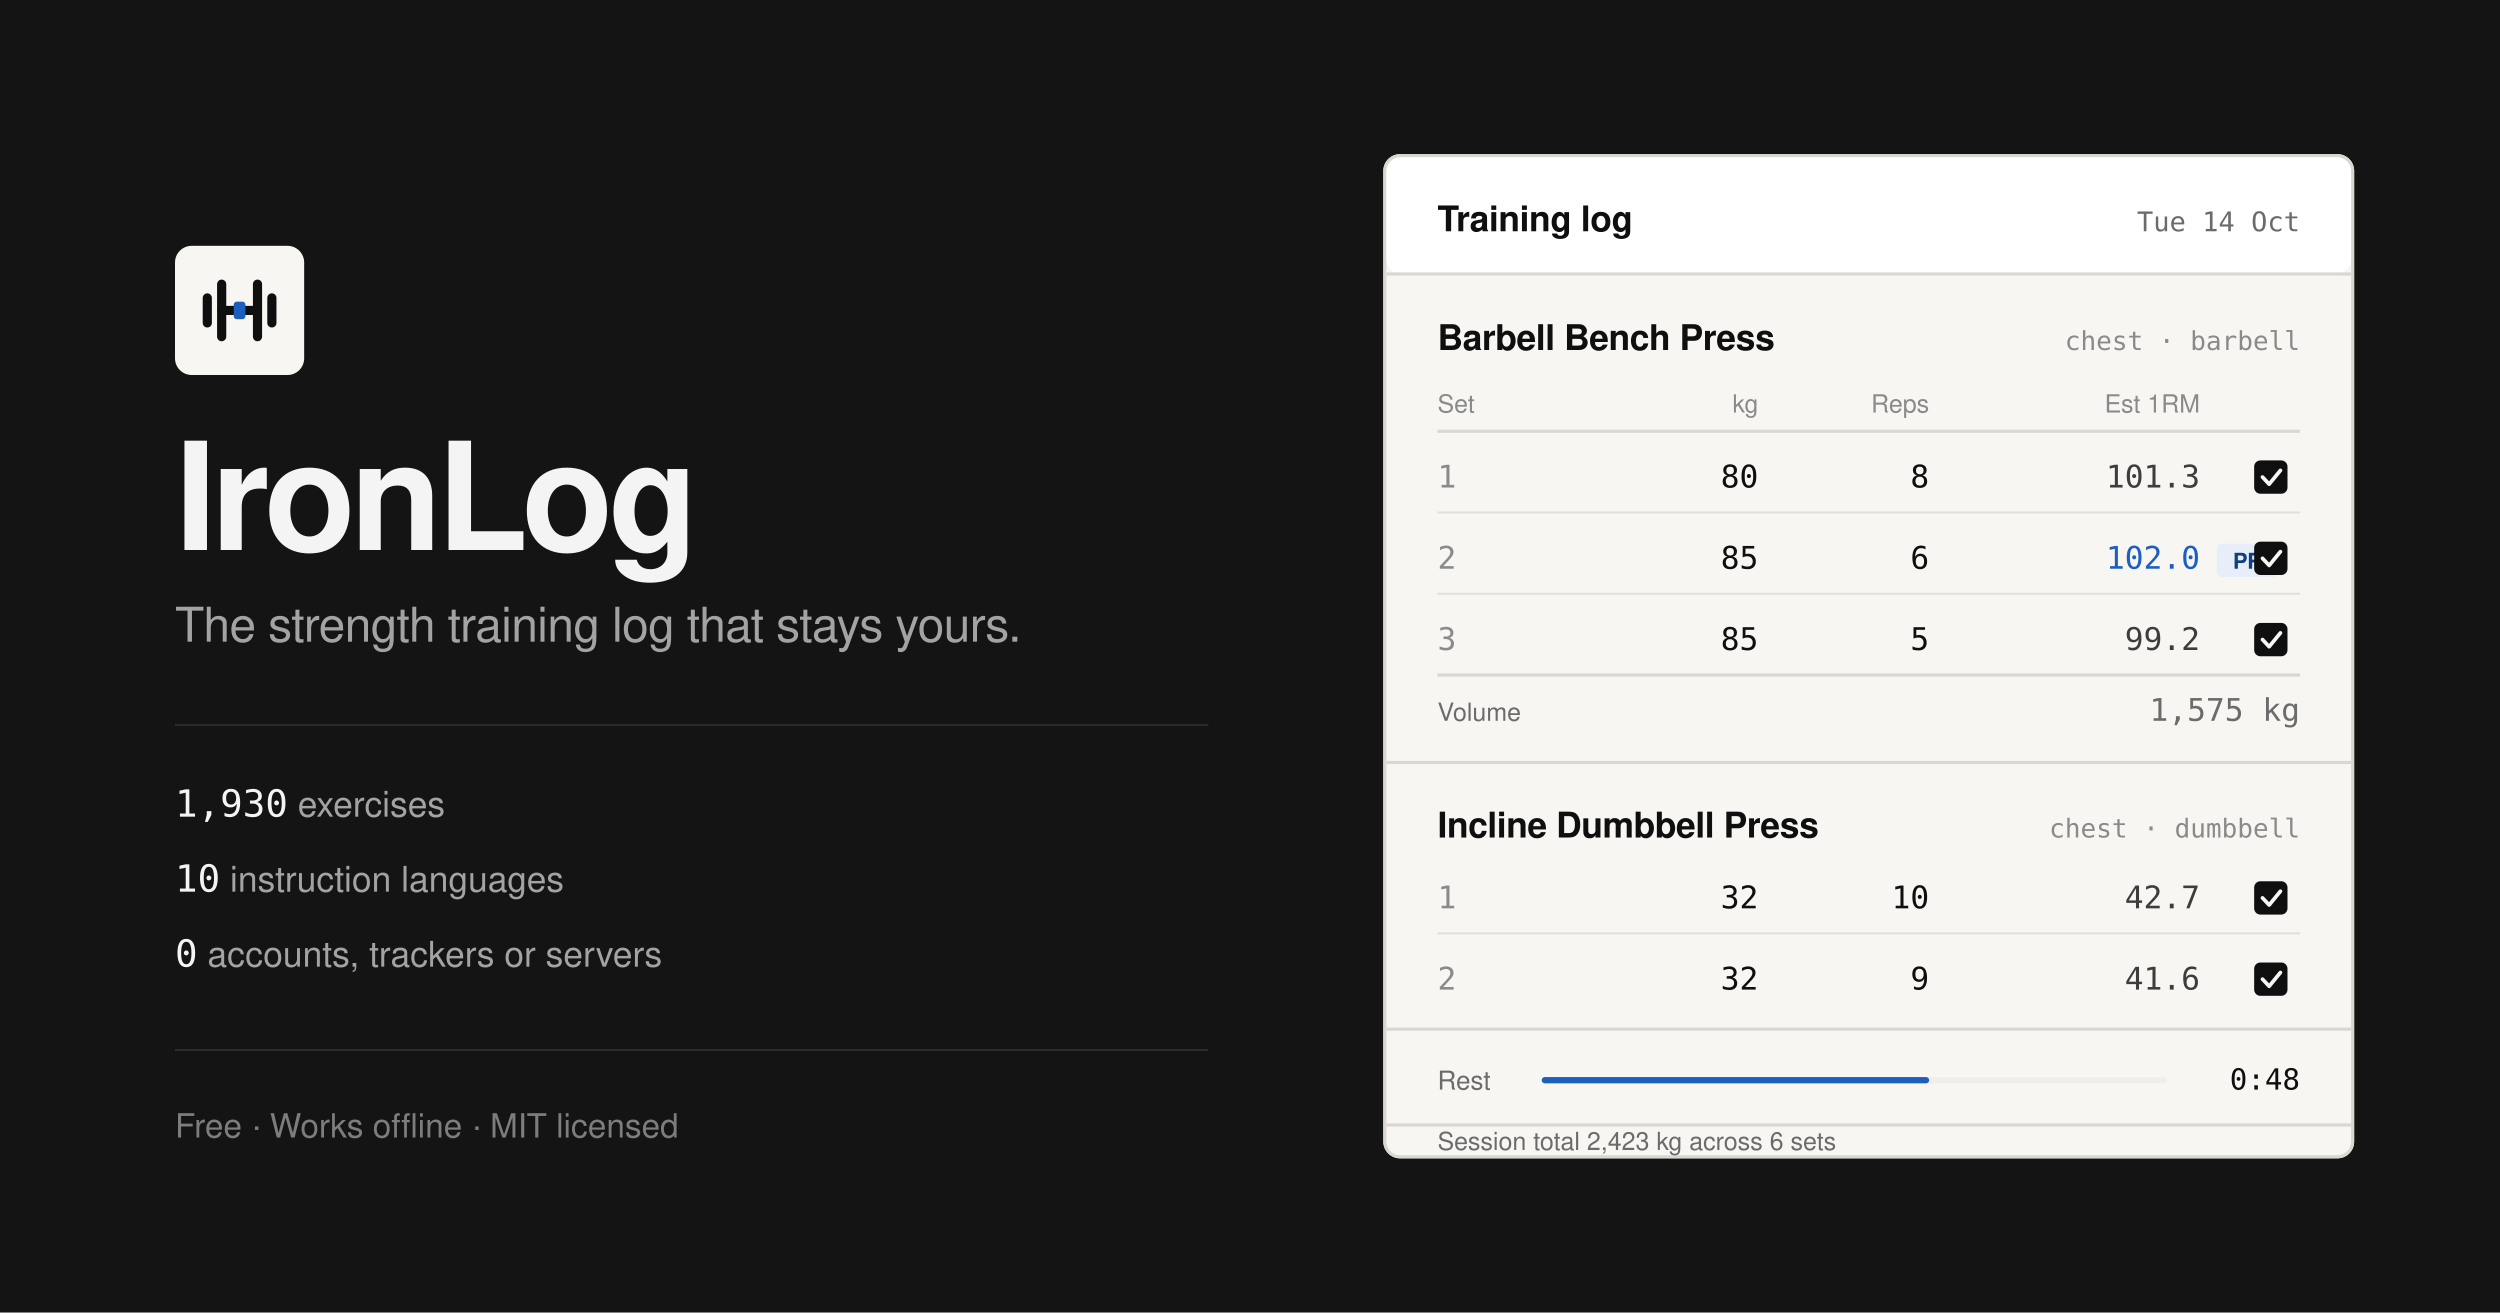
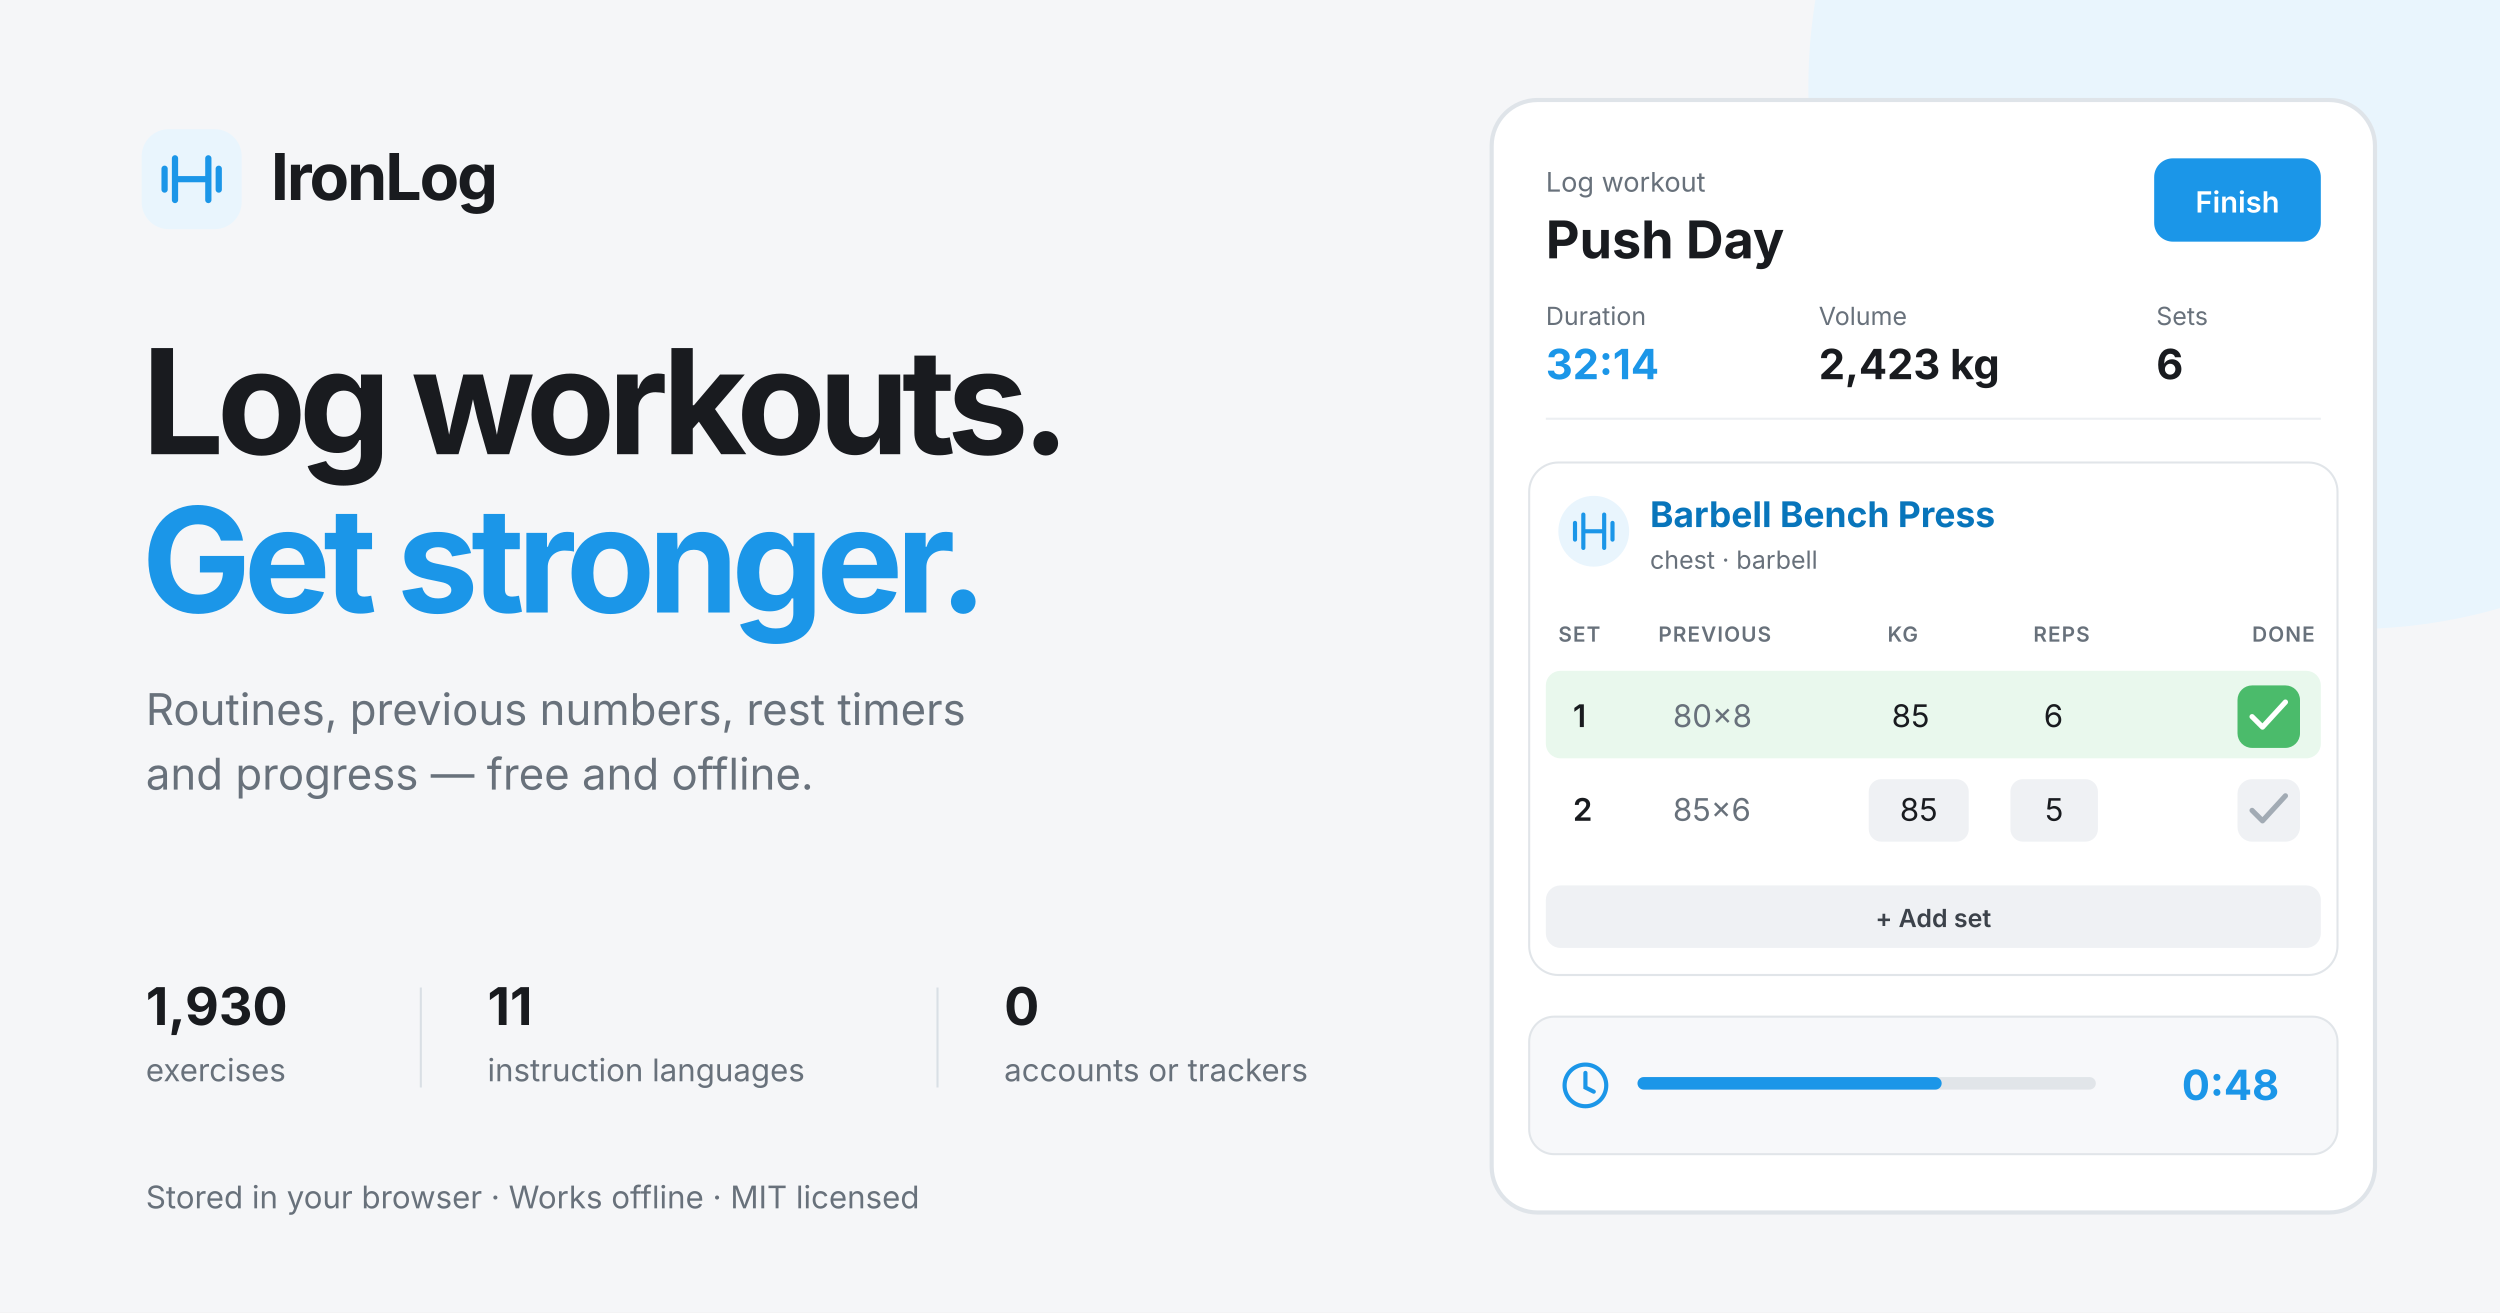
- <svg xmlns="http://www.w3.org/2000/svg" width="1200" height="630" viewBox="0 0 1200 630" role="img" aria-label="IronLog — offline-first strength training log">
-   <rect width="1200" height="630" fill="#141414" />
-   <g transform="translate(664 74)">
-     <rect width="466" height="482" rx="8" fill="#f7f6f3" />
-     <rect x="0.75" y="0.75" width="464.5" height="480.5" rx="7.25" fill="none" stroke="#d9d7d0" stroke-width="1.5" />
-     <rect x="1.5" y="1.5" width="463" height="56" rx="7" fill="#ffffff" />
-     <text x="26" y="37" fill="#0f0f0f" font-family="Helvetica Neue, Helvetica, Arial, sans-serif" font-size="17" font-weight="600" letter-spacing="-0.2">Training log</text>
-     <text x="440" y="37" fill="#6b6b6b" font-family="ui-monospace, SFMono-Regular, Menlo, monospace" font-size="13" text-anchor="end">Tue 14 Oct</text>
-     <line x1="1.5" y1="57.5" x2="464.5" y2="57.5" stroke="#d9d7d0" stroke-width="1.5" />
-     <text x="26" y="94" fill="#0f0f0f" font-family="Helvetica Neue, Helvetica, Arial, sans-serif" font-size="17" font-weight="600" letter-spacing="-0.2">Barbell Bench Press</text>
-     <text x="440" y="94" fill="#8a8a8a" font-family="ui-monospace, SFMono-Regular, Menlo, monospace" font-size="12.5" text-anchor="end">chest · barbell</text>
-     <g fill="#8a8a8a" font-family="Helvetica Neue, Helvetica, Arial, sans-serif" font-size="12" font-weight="500">
-       <text x="26" y="124">Set</text>
-       <text x="180" y="124" text-anchor="end">kg</text>
-       <text x="262" y="124" text-anchor="end">Reps</text>
-       <text x="392" y="124" text-anchor="end">Est 1RM</text>
+ <svg xmlns="http://www.w3.org/2000/svg" width="1200" height="630" viewBox="0 0 1200 630" role="img" aria-labelledby="title description">
+   <rect width="1200" height="630" fill="#f5f6f8" />
+   <circle cx="1128" cy="42" r="260" fill="#e9f5fd" />
+   <g transform="translate(68 62)">
+     <rect width="48" height="48" rx="13" fill="#e9f5fd" />
+     <g stroke="#1b96e8" stroke-width="3" stroke-linecap="round" fill="none">
+       <path d="M11 19v10M16 14v20M32 14v20M37 19v10M16 24h16" />
    </g>
-     <line x1="26" y1="133" x2="440" y2="133" stroke="#d9d7d0" stroke-width="1.5" />
-     <g font-family="ui-monospace, SFMono-Regular, Menlo, monospace" font-size="15">
-       <text x="26" y="160" fill="#8a8a8a">1</text>
-       <text x="180" y="160" fill="#0f0f0f" text-anchor="end">80</text>
-       <text x="262" y="160" fill="#0f0f0f" text-anchor="end">8</text>
-       <text x="392" y="160" fill="#3d3d3d" text-anchor="end">101.3</text>
-       <line x1="26" y1="172" x2="440" y2="172" stroke="#e2e0da" stroke-width="1" />
-       <text x="26" y="199" fill="#8a8a8a">2</text>
-       <text x="180" y="199" fill="#0f0f0f" text-anchor="end">85</text>
-       <text x="262" y="199" fill="#0f0f0f" text-anchor="end">6</text>
-       <text x="392" y="199" fill="#1d5fbf" text-anchor="end" font-weight="500">102.0</text>
-       <rect x="400" y="187" width="30" height="16" rx="3" fill="#e7eef9" />
-       <text x="415" y="199" fill="#123f7f" font-family="Helvetica Neue, Helvetica, Arial, sans-serif" font-size="10.5" font-weight="600" text-anchor="middle">PR</text>
-       <line x1="26" y1="211" x2="440" y2="211" stroke="#e2e0da" stroke-width="1" />
-       <text x="26" y="238" fill="#8a8a8a">3</text>
-       <text x="180" y="238" fill="#0f0f0f" text-anchor="end">85</text>
-       <text x="262" y="238" fill="#0f0f0f" text-anchor="end">5</text>
-       <text x="392" y="238" fill="#3d3d3d" text-anchor="end">99.2</text>
-       <line x1="26" y1="250" x2="440" y2="250" stroke="#d9d7d0" stroke-width="1.5" />
-       <text x="26" y="272" fill="#6b6b6b" font-family="Helvetica Neue, Helvetica, Arial, sans-serif" font-size="12" font-weight="500">Volume</text>
-       <text x="440" y="272" fill="#6b6b6b" text-anchor="end">1,575 kg</text>
+     <text x="62" y="34" fill="#191b1f" font-family="Inter, Helvetica Neue, Arial, sans-serif" font-size="31" font-weight="700" letter-spacing="-1">IronLog</text>
+   </g>
+   <g font-family="Inter, Helvetica Neue, Arial, sans-serif" font-weight="700" letter-spacing="-3.5">
+     <text x="68" y="218" fill="#191b1f" font-size="70">Log workouts.</text>
+     <text x="68" y="294" fill="#1b96e8" font-size="70">Get stronger.</text>
+   </g>
+   <text x="70" y="348" fill="#68717b" font-family="Inter, Helvetica Neue, Arial, sans-serif" font-size="21">
+     <tspan x="70" dy="0">Routines, previous numbers, rest timers</tspan>
+     <tspan x="70" dy="31">and progress — free and offline.</tspan>
+   </text>
+   <g transform="translate(70 492)" font-family="Inter, Helvetica Neue, Arial, sans-serif">
+     <text y="0" fill="#191b1f" font-size="25" font-weight="700">1,930</text>
+     <text y="27" fill="#68717b" font-size="15">exercises</text>
+     <line x1="132" y1="-18" x2="132" y2="30" stroke="#d9dfe5" />
+     <text x="164" y="0" fill="#191b1f" font-size="25" font-weight="700">11</text>
+     <text x="164" y="27" fill="#68717b" font-size="15">instruction languages</text>
+     <line x1="380" y1="-18" x2="380" y2="30" stroke="#d9dfe5" />
+     <text x="412" y="0" fill="#191b1f" font-size="25" font-weight="700">0</text>
+     <text x="412" y="27" fill="#68717b" font-size="15">accounts or trackers</text>
+   </g>
+   <text x="70" y="580" fill="#68717b" font-family="Inter, Helvetica Neue, Arial, sans-serif" font-size="15">Stored in your browser · Works offline · MIT licensed</text>
+   <g transform="translate(716 48)">
+     <rect width="424" height="534" rx="22" fill="#ffffff" stroke="#dfe4e9" stroke-width="2" />
+     <text x="26" y="44" fill="#68717b" font-family="Inter, Helvetica Neue, Arial, sans-serif" font-size="13">Log workout</text>
+     <text x="26" y="76" fill="#191b1f" font-family="Inter, Helvetica Neue, Arial, sans-serif" font-size="25" font-weight="700">Push Day</text>
+     <rect x="318" y="28" width="80" height="40" rx="9" fill="#1b96e8" />
+     <text x="358" y="54" fill="#ffffff" font-family="Inter, Helvetica Neue, Arial, sans-serif" font-size="14" font-weight="600" text-anchor="middle">Finish</text>
+     <g font-family="Inter, Helvetica Neue, Arial, sans-serif">
+       <text x="26" y="108" fill="#68717b" font-size="12">Duration</text>
+       <text x="26" y="134" fill="#1b96e8" font-size="20" font-weight="650">32:14</text>
+       <text x="157" y="108" fill="#68717b" font-size="12">Volume</text>
+       <text x="157" y="134" fill="#191b1f" font-size="20" font-weight="650">2,423 kg</text>
+       <text x="319" y="108" fill="#68717b" font-size="12">Sets</text>
+       <text x="319" y="134" fill="#191b1f" font-size="20" font-weight="650">6</text>
    </g>
-     <g>
-       <rect x="418" y="147" width="16" height="16" rx="3" fill="#0f0f0f" />
-       <path d="M422 155l3.2 3.4 5.4-6.6" stroke="#f7f6f3" stroke-width="1.8" fill="none" stroke-linecap="round" stroke-linejoin="round" />
-       <rect x="418" y="186" width="16" height="16" rx="3" fill="#0f0f0f" />
-       <path d="M422 194l3.2 3.4 5.4-6.6" stroke="#f7f6f3" stroke-width="1.8" fill="none" stroke-linecap="round" stroke-linejoin="round" />
-       <rect x="418" y="225" width="16" height="16" rx="3" fill="#0f0f0f" />
-       <path d="M422 233l3.2 3.4 5.4-6.6" stroke="#f7f6f3" stroke-width="1.8" fill="none" stroke-linecap="round" stroke-linejoin="round" />
+     <line x1="26" y1="153" x2="398" y2="153" stroke="#eceff2" />
+     <rect x="18" y="174" width="388" height="246" rx="14" fill="#ffffff" stroke="#e1e5e9" />
+     <circle cx="49" cy="207" r="17" fill="#e9f5fd" />
+     <g stroke="#1b96e8" stroke-width="2" stroke-linecap="round">
+       <path d="M40 203v8M44 199v16M54 199v16M58 203v8M44 207h10" />
    </g>
-     <line x1="1.5" y1="292" x2="464.5" y2="292" stroke="#d9d7d0" stroke-width="1.5" />
-     <text x="26" y="328" fill="#0f0f0f" font-family="Helvetica Neue, Helvetica, Arial, sans-serif" font-size="17" font-weight="600" letter-spacing="-0.2">Incline Dumbbell Press</text>
-     <text x="440" y="328" fill="#8a8a8a" font-family="ui-monospace, SFMono-Regular, Menlo, monospace" font-size="12.5" text-anchor="end">chest · dumbbell</text>
-     <g font-family="ui-monospace, SFMono-Regular, Menlo, monospace" font-size="15">
-       <text x="26" y="362" fill="#8a8a8a">1</text>
-       <text x="180" y="362" fill="#0f0f0f" text-anchor="end">32</text>
-       <text x="262" y="362" fill="#0f0f0f" text-anchor="end">10</text>
-       <text x="392" y="362" fill="#3d3d3d" text-anchor="end">42.7</text>
-       <line x1="26" y1="374" x2="440" y2="374" stroke="#e2e0da" stroke-width="1" />
-       <text x="26" y="401" fill="#8a8a8a">2</text>
-       <text x="180" y="401" fill="#0f0f0f" text-anchor="end">32</text>
-       <text x="262" y="401" fill="#0f0f0f" text-anchor="end">9</text>
-       <text x="392" y="401" fill="#3d3d3d" text-anchor="end">41.6</text>
+     <text x="76" y="205" fill="#0875bb" font-family="Inter, Helvetica Neue, Arial, sans-serif" font-size="17" font-weight="650">Barbell Bench Press</text>
+     <text x="76" y="225" fill="#68717b" font-family="Inter, Helvetica Neue, Arial, sans-serif" font-size="12">chest · barbell</text>
+     <g fill="#68717b" font-family="Inter, Helvetica Neue, Arial, sans-serif" font-size="10" font-weight="600" letter-spacing=".5">
+       <text x="32" y="260">SET</text>
+       <text x="80" y="260">PREVIOUS</text>
+       <text x="190" y="260">KG</text>
+       <text x="260" y="260">REPS</text>
+       <text x="365" y="260">DONE</text>
    </g>
-     <g>
-       <rect x="418" y="349" width="16" height="16" rx="3" fill="#0f0f0f" />
-       <path d="M422 357l3.2 3.4 5.4-6.6" stroke="#f7f6f3" stroke-width="1.8" fill="none" stroke-linecap="round" stroke-linejoin="round" />
-       <rect x="418" y="388" width="16" height="16" rx="3" fill="#0f0f0f" />
-       <path d="M422 396l3.2 3.4 5.4-6.6" stroke="#f7f6f3" stroke-width="1.8" fill="none" stroke-linecap="round" stroke-linejoin="round" />
+     <g font-family="Inter, Helvetica Neue, Arial, sans-serif" font-size="15">
+       <rect x="26" y="274" width="372" height="42" rx="7" fill="#e9f8ed" />
+       <text x="39" y="301" fill="#191b1f" font-weight="600">1</text>
+       <text x="87" y="301" fill="#68717b">80×8</text>
+       <text x="192" y="301" fill="#191b1f">85</text>
+       <text x="265" y="301" fill="#191b1f">6</text>
+       <rect x="358" y="281" width="30" height="30" rx="7" fill="#4bbb6b" />
+       <path d="M365 296l5 5 11-12" fill="none" stroke="#ffffff" stroke-width="2.5" stroke-linecap="round" stroke-linejoin="round" />
+       <text x="39" y="346" fill="#191b1f" font-weight="600">2</text>
+       <text x="87" y="346" fill="#68717b">85×6</text>
+       <rect x="181" y="326" width="48" height="30" rx="6" fill="#eff1f4" />
+       <text x="205" y="346" fill="#191b1f" text-anchor="middle">85</text>
+       <rect x="249" y="326" width="42" height="30" rx="6" fill="#eff1f4" />
+       <text x="270" y="346" fill="#191b1f" text-anchor="middle">5</text>
+       <rect x="358" y="326" width="30" height="30" rx="7" fill="#eff1f4" />
+       <path d="M365 341l5 5 11-12" fill="none" stroke="#a2abb4" stroke-width="2.5" stroke-linecap="round" stroke-linejoin="round" />
    </g>
-     <line x1="1.5" y1="420" x2="464.5" y2="420" stroke="#d9d7d0" stroke-width="1.5" />
-     <text x="26" y="449" fill="#6b6b6b" font-family="Helvetica Neue, Helvetica, Arial, sans-serif" font-size="12.5">Rest</text>
-     <rect x="76" y="443" width="300" height="3" rx="1.5" fill="#efeeea" />
-     <rect x="76" y="443" width="186" height="3" rx="1.5" fill="#1d5fbf" />
-     <text x="440" y="449" fill="#0f0f0f" font-family="ui-monospace, SFMono-Regular, Menlo, monospace" font-size="14" text-anchor="end">0:48</text>
-     <line x1="1.5" y1="466" x2="464.5" y2="466" stroke="#d9d7d0" stroke-width="1.5" />
-     <text x="26" y="478" fill="#6b6b6b" font-family="Helvetica Neue, Helvetica, Arial, sans-serif" font-size="12">Session total 2,423 kg across 6 sets</text>
+     <rect x="26" y="377" width="372" height="30" rx="7" fill="#eff1f4" />
+     <text x="212" y="397" fill="#3c424a" font-family="Inter, Helvetica Neue, Arial, sans-serif" font-size="12" font-weight="600" text-anchor="middle">+ Add set</text>
+     <rect x="18" y="440" width="388" height="66" rx="12" fill="#f7f8fa" stroke="#e1e5e9" />
+     <circle cx="45" cy="473" r="10" fill="none" stroke="#1b96e8" stroke-width="2" />
+     <path d="M45 467v7l4 2" fill="none" stroke="#1b96e8" stroke-width="2" stroke-linecap="round" />
+     <rect x="70" y="469" width="220" height="6" rx="3" fill="#e1e5e9" />
+     <rect x="70" y="469" width="146" height="6" rx="3" fill="#1b96e8" />
+     <text x="378" y="480" fill="#1b96e8" font-family="Inter, Helvetica Neue, Arial, sans-serif" font-size="20" font-weight="650" text-anchor="end">0:48</text>
  </g>
-   <g transform="translate(84 118)">
-     <rect width="62" height="62" rx="8" fill="#f7f6f3" />
-     <g stroke="#0f0f0f" stroke-width="4.4" stroke-linecap="round" fill="none">
-       <path d="M15.5 25v12" />
-       <path d="M22.4 18.4v25.2" />
-       <path d="M39.6 18.4v25.2" />
-       <path d="M46.5 25v12" />
-       <path d="M22.4 31h17.2" />
-     </g>
-     <rect x="28.2" y="26.8" width="5.6" height="8.4" rx="1.4" fill="#1d5fbf" />
-   </g>
-   <text x="84" y="264" fill="#f4f4f4" font-family="Helvetica Neue, Helvetica, Arial, sans-serif" font-size="72" font-weight="600" letter-spacing="-2.6">IronLog</text>
-   <text x="84" y="308" fill="#a3a3a3" font-family="Helvetica Neue, Helvetica, Arial, sans-serif" font-size="23" font-weight="400" letter-spacing="-0.3">The strength training log that stays yours.</text>
-   <line x1="84" y1="348" x2="580" y2="348" stroke="#2b2b2b" stroke-width="1" />
-   <g font-family="Helvetica Neue, Helvetica, Arial, sans-serif" font-size="17" fill="#a3a3a3">
-     <text x="84" y="392">
-       <tspan font-family="ui-monospace, SFMono-Regular, Menlo, monospace" font-size="18" fill="#f4f4f4">1,930</tspan> exercises
-     </text>
-     <text x="84" y="428">
-       <tspan font-family="ui-monospace, SFMono-Regular, Menlo, monospace" font-size="18" fill="#f4f4f4">10</tspan> instruction languages
-     </text>
-     <text x="84" y="464">
-       <tspan font-family="ui-monospace, SFMono-Regular, Menlo, monospace" font-size="18" fill="#f4f4f4">0</tspan> accounts, trackers or servers
-     </text>
-   </g>
-   <line x1="84" y1="504" x2="580" y2="504" stroke="#2b2b2b" stroke-width="1" />
-   <text x="84" y="546" fill="#7d7d7d" font-family="Helvetica Neue, Helvetica, Arial, sans-serif" font-size="16">Free · Works offline · MIT licensed</text>
</svg>
